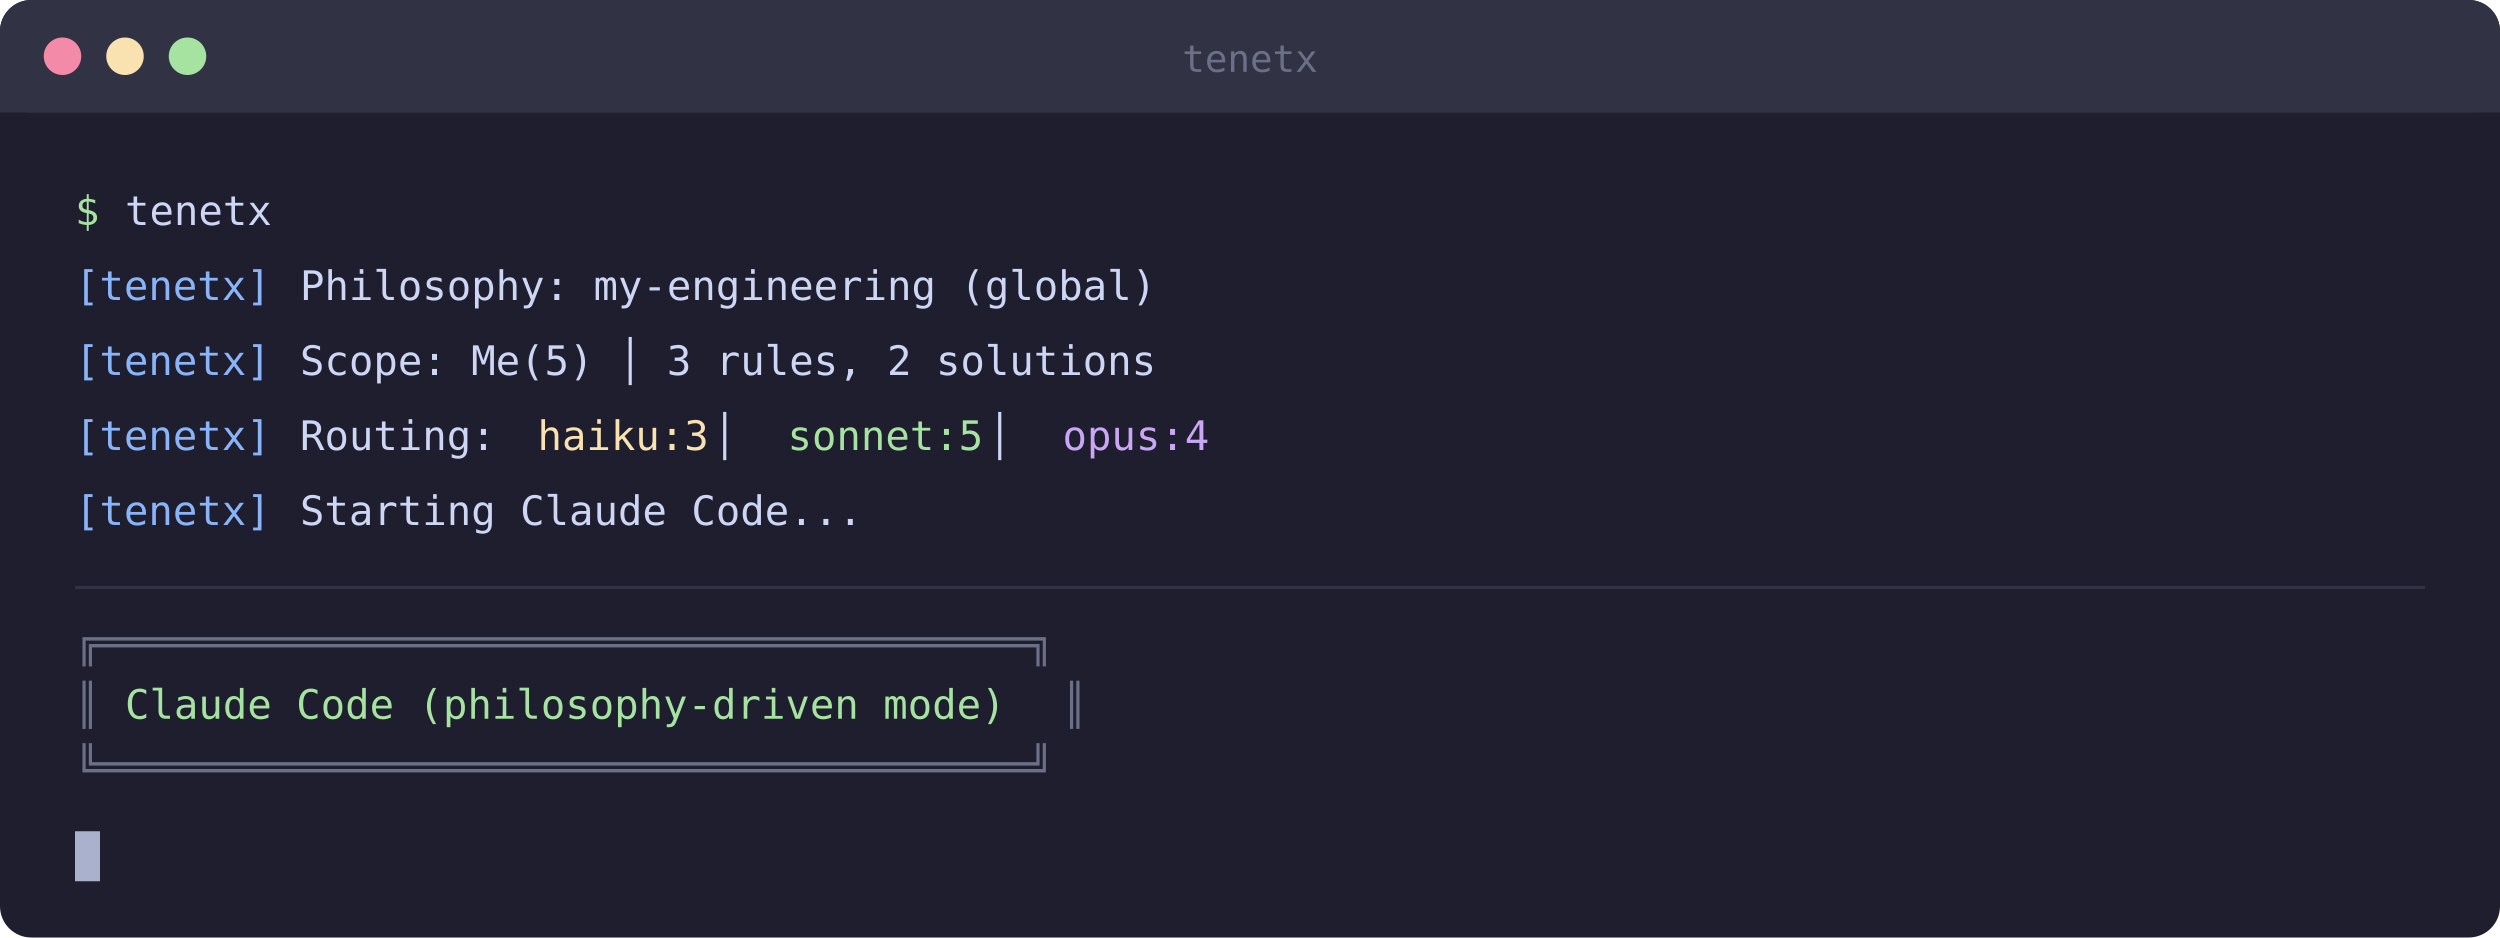
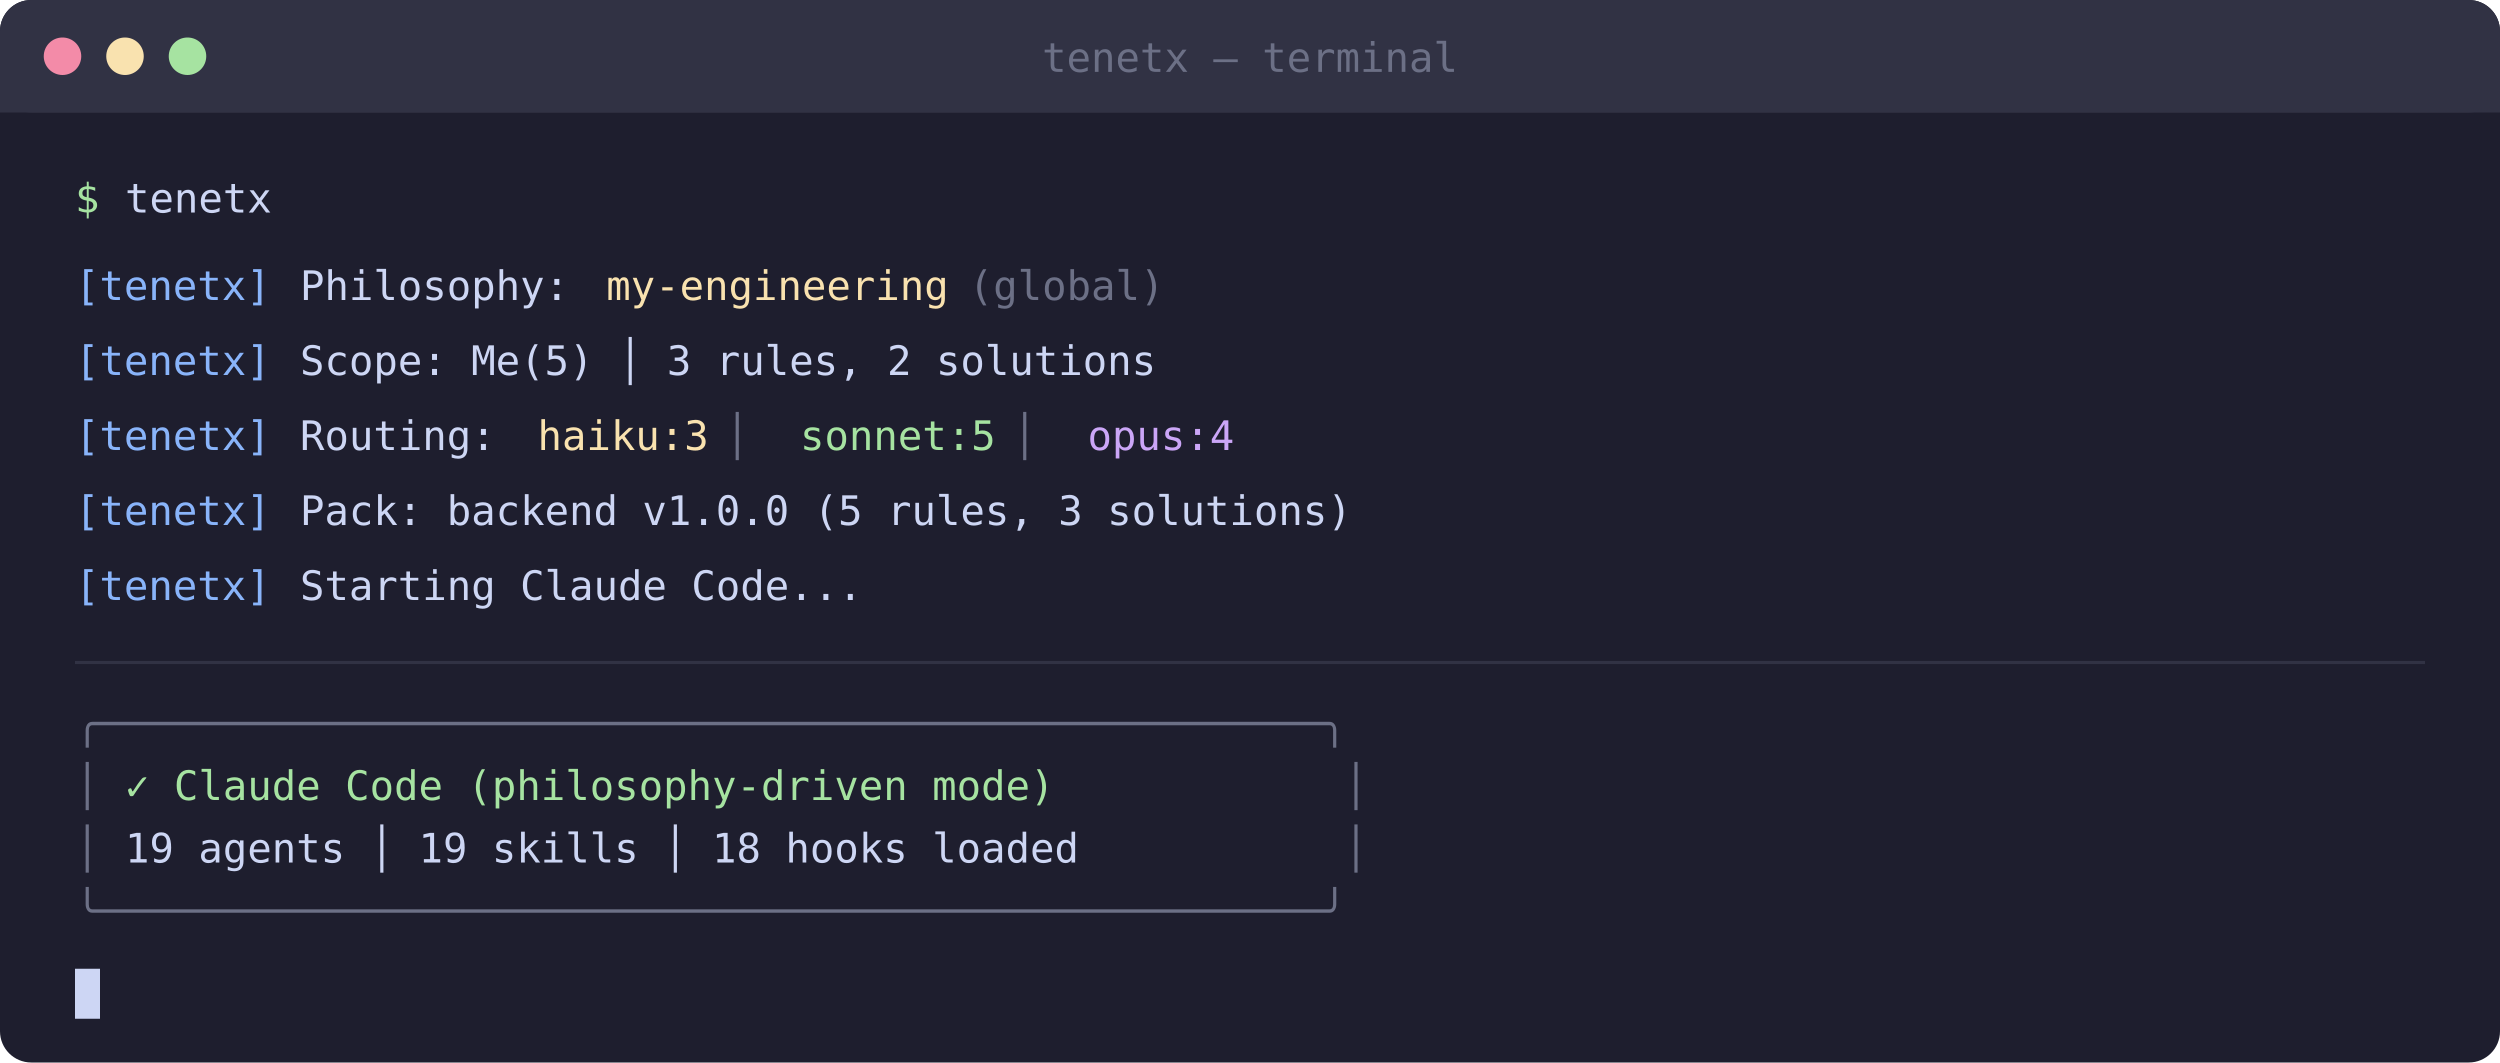
- <svg xmlns="http://www.w3.org/2000/svg" width="800" height="300" viewBox="0 0 800 300">
-   <rect width="800" height="300" rx="10" ry="10" fill="#1e1e2e" />
+ <svg xmlns="http://www.w3.org/2000/svg" width="800" height="340" viewBox="0 0 800 340">
+   <style>
+     .term { font-family: 'JetBrains Mono', 'Fira Code', 'Cascadia Code', 'SF Mono', monospace; font-size: 13px; }
+     .prompt { fill: #a6e3a1; }
+     .cmd { fill: #cdd6f4; }
+     .tag { fill: #89b4fa; }
+     .haiku { fill: #f9e2af; }
+     .sonnet { fill: #a6e3a1; }
+     .opus { fill: #cba6f7; }
+     .dim { fill: #6c7086; }
+     .box { fill: #a6e3a1; }
+     @keyframes typeIn { from { opacity: 0; } to { opacity: 1; } }
+     @keyframes fadeIn { 0% { opacity: 0; } 100% { opacity: 1; } }
+     @keyframes blink { 0%, 100% { opacity: 0.8; } 50% { opacity: 0; } }
+     .line1 { animation: typeIn 0.1s 0.3s both; }
+     .line2 { animation: fadeIn 0.2s 0.8s both; }
+     .line3 { animation: fadeIn 0.2s 1.1s both; }
+     .line4 { animation: fadeIn 0.2s 1.4s both; }
+     .line5 { animation: fadeIn 0.2s 1.7s both; }
+     .line6 { animation: fadeIn 0.2s 2.0s both; }
+     .line7 { animation: fadeIn 0.3s 2.5s both; }
+     .cursor { animation: blink 1s 2.8s infinite; }
+   </style>
+   <rect width="800" height="340" rx="10" ry="10" fill="#1e1e2e" />
  <rect width="800" height="36" rx="10" ry="10" fill="#313244" />
  <rect y="26" width="800" height="10" fill="#313244" />
  <circle cx="20" cy="18" r="6" fill="#f38ba8" />
  <circle cx="40" cy="18" r="6" fill="#f9e2af" />
  <circle cx="60" cy="18" r="6" fill="#a6e3a1" />
-   <text x="400" y="23" text-anchor="middle" font-family="monospace" font-size="12" fill="#6c7086">tenetx</text>
-   <text x="24" y="72" font-family="'JetBrains Mono', 'Fira Code', 'Cascadia Code', monospace" font-size="13" fill="#a6e3a1">$</text>
-   <text x="40" y="72" font-family="'JetBrains Mono', 'Fira Code', 'Cascadia Code', monospace" font-size="13" fill="#cdd6f4">tenetx</text>
-   <text x="24" y="96" font-family="'JetBrains Mono', 'Fira Code', 'Cascadia Code', monospace" font-size="13" fill="#89b4fa">[tenetx]</text>
-   <text x="96" y="96" font-family="'JetBrains Mono', 'Fira Code', 'Cascadia Code', monospace" font-size="13" fill="#cdd6f4">Philosophy: my-engineering (global)</text>
-   <text x="24" y="120" font-family="'JetBrains Mono', 'Fira Code', 'Cascadia Code', monospace" font-size="13" fill="#89b4fa">[tenetx]</text>
-   <text x="96" y="120" font-family="'JetBrains Mono', 'Fira Code', 'Cascadia Code', monospace" font-size="13" fill="#cdd6f4">Scope: Me(5) │ 3 rules, 2 solutions</text>
-   <text x="24" y="144" font-family="'JetBrains Mono', 'Fira Code', 'Cascadia Code', monospace" font-size="13" fill="#89b4fa">[tenetx]</text>
-   <text x="96" y="144" font-family="'JetBrains Mono', 'Fira Code', 'Cascadia Code', monospace" font-size="13" fill="#cdd6f4">Routing: </text>
-   <text x="172" y="144" font-family="'JetBrains Mono', 'Fira Code', 'Cascadia Code', monospace" font-size="13" fill="#f9e2af">haiku:3</text>
-   <text x="228" y="144" font-family="'JetBrains Mono', 'Fira Code', 'Cascadia Code', monospace" font-size="13" fill="#cdd6f4"> │ </text>
-   <text x="252" y="144" font-family="'JetBrains Mono', 'Fira Code', 'Cascadia Code', monospace" font-size="13" fill="#a6e3a1">sonnet:5</text>
-   <text x="316" y="144" font-family="'JetBrains Mono', 'Fira Code', 'Cascadia Code', monospace" font-size="13" fill="#cdd6f4"> │ </text>
-   <text x="340" y="144" font-family="'JetBrains Mono', 'Fira Code', 'Cascadia Code', monospace" font-size="13" fill="#cba6f7">opus:4</text>
-   <text x="24" y="168" font-family="'JetBrains Mono', 'Fira Code', 'Cascadia Code', monospace" font-size="13" fill="#89b4fa">[tenetx]</text>
-   <text x="96" y="168" font-family="'JetBrains Mono', 'Fira Code', 'Cascadia Code', monospace" font-size="13" fill="#cdd6f4">Starting Claude Code...</text>
-   <line x1="24" y1="188" x2="776" y2="188" stroke="#313244" stroke-width="1" />
-   <text x="24" y="210" font-family="'JetBrains Mono', 'Fira Code', 'Cascadia Code', monospace" font-size="13" fill="#6c7086">╔══════════════════════════════════════╗</text>
-   <text x="24" y="230" font-family="'JetBrains Mono', 'Fira Code', 'Cascadia Code', monospace" font-size="13" fill="#6c7086">║</text>
-   <text x="40" y="230" font-family="'JetBrains Mono', 'Fira Code', 'Cascadia Code', monospace" font-size="13" fill="#a6e3a1">  Claude Code (philosophy-driven mode)  </text>
-   <text x="340" y="230" font-family="'JetBrains Mono', 'Fira Code', 'Cascadia Code', monospace" font-size="13" fill="#6c7086">║</text>
-   <text x="24" y="250" font-family="'JetBrains Mono', 'Fira Code', 'Cascadia Code', monospace" font-size="13" fill="#6c7086">╚══════════════════════════════════════╝</text>
-   <rect x="24" y="266" width="8" height="16" fill="#cdd6f4" opacity="0.8">
-     <animate attributeName="opacity" values="0.8;0;0.8" dur="1s" repeatCount="indefinite" />
-   </rect>
+   <text x="400" y="23" text-anchor="middle" class="term" font-size="12" fill="#6c7086">tenetx — terminal</text>
+   <g class="line1">
+     <text x="24" y="68" class="term prompt">$</text>
+     <text x="40" y="68" class="term cmd">tenetx</text>
+   </g>
+   <g class="line2">
+     <text x="24" y="96" class="term tag">[tenetx]</text>
+     <text x="96" y="96" class="term cmd">Philosophy: </text>
+     <text x="194" y="96" class="term" fill="#f9e2af">my-engineering</text>
+     <text x="310" y="96" class="term dim"> (global)</text>
+   </g>
+   <g class="line3">
+     <text x="24" y="120" class="term tag">[tenetx]</text>
+     <text x="96" y="120" class="term cmd">Scope: Me(5) │ 3 rules, 2 solutions</text>
+   </g>
+   <g class="line4">
+     <text x="24" y="144" class="term tag">[tenetx]</text>
+     <text x="96" y="144" class="term cmd">Routing: </text>
+     <text x="172" y="144" class="term haiku">haiku:3</text>
+     <text x="232" y="144" class="term dim"> │ </text>
+     <text x="256" y="144" class="term sonnet">sonnet:5</text>
+     <text x="324" y="144" class="term dim"> │ </text>
+     <text x="348" y="144" class="term opus">opus:4</text>
+   </g>
+   <g class="line5">
+     <text x="24" y="168" class="term tag">[tenetx]</text>
+     <text x="96" y="168" class="term cmd">Pack: backend v1.0.0 (5 rules, 3 solutions)</text>
+   </g>
+   <g class="line6">
+     <text x="24" y="192" class="term tag">[tenetx]</text>
+     <text x="96" y="192" class="term cmd">Starting Claude Code...</text>
+   </g>
+   <g class="line7">
+     <line x1="24" y1="212" x2="776" y2="212" stroke="#313244" stroke-width="1" />
+     <text x="24" y="236" class="term dim">╭──────────────────────────────────────────────────╮</text>
+     <text x="24" y="256" class="term dim">│</text>
+     <text x="40" y="256" class="term box"> ✓ Claude Code (philosophy-driven mode)</text>
+     <text x="430" y="256" class="term dim">│</text>
+     <text x="24" y="276" class="term dim">│</text>
+     <text x="40" y="276" class="term" fill="#cdd6f4">   19 agents │ 19 skills │ 18 hooks loaded</text>
+     <text x="430" y="276" class="term dim">│</text>
+     <text x="24" y="296" class="term dim">╰──────────────────────────────────────────────────╯</text>
+     <rect x="24" y="310" width="8" height="16" fill="#cdd6f4" class="cursor" />
+   </g>
</svg>
